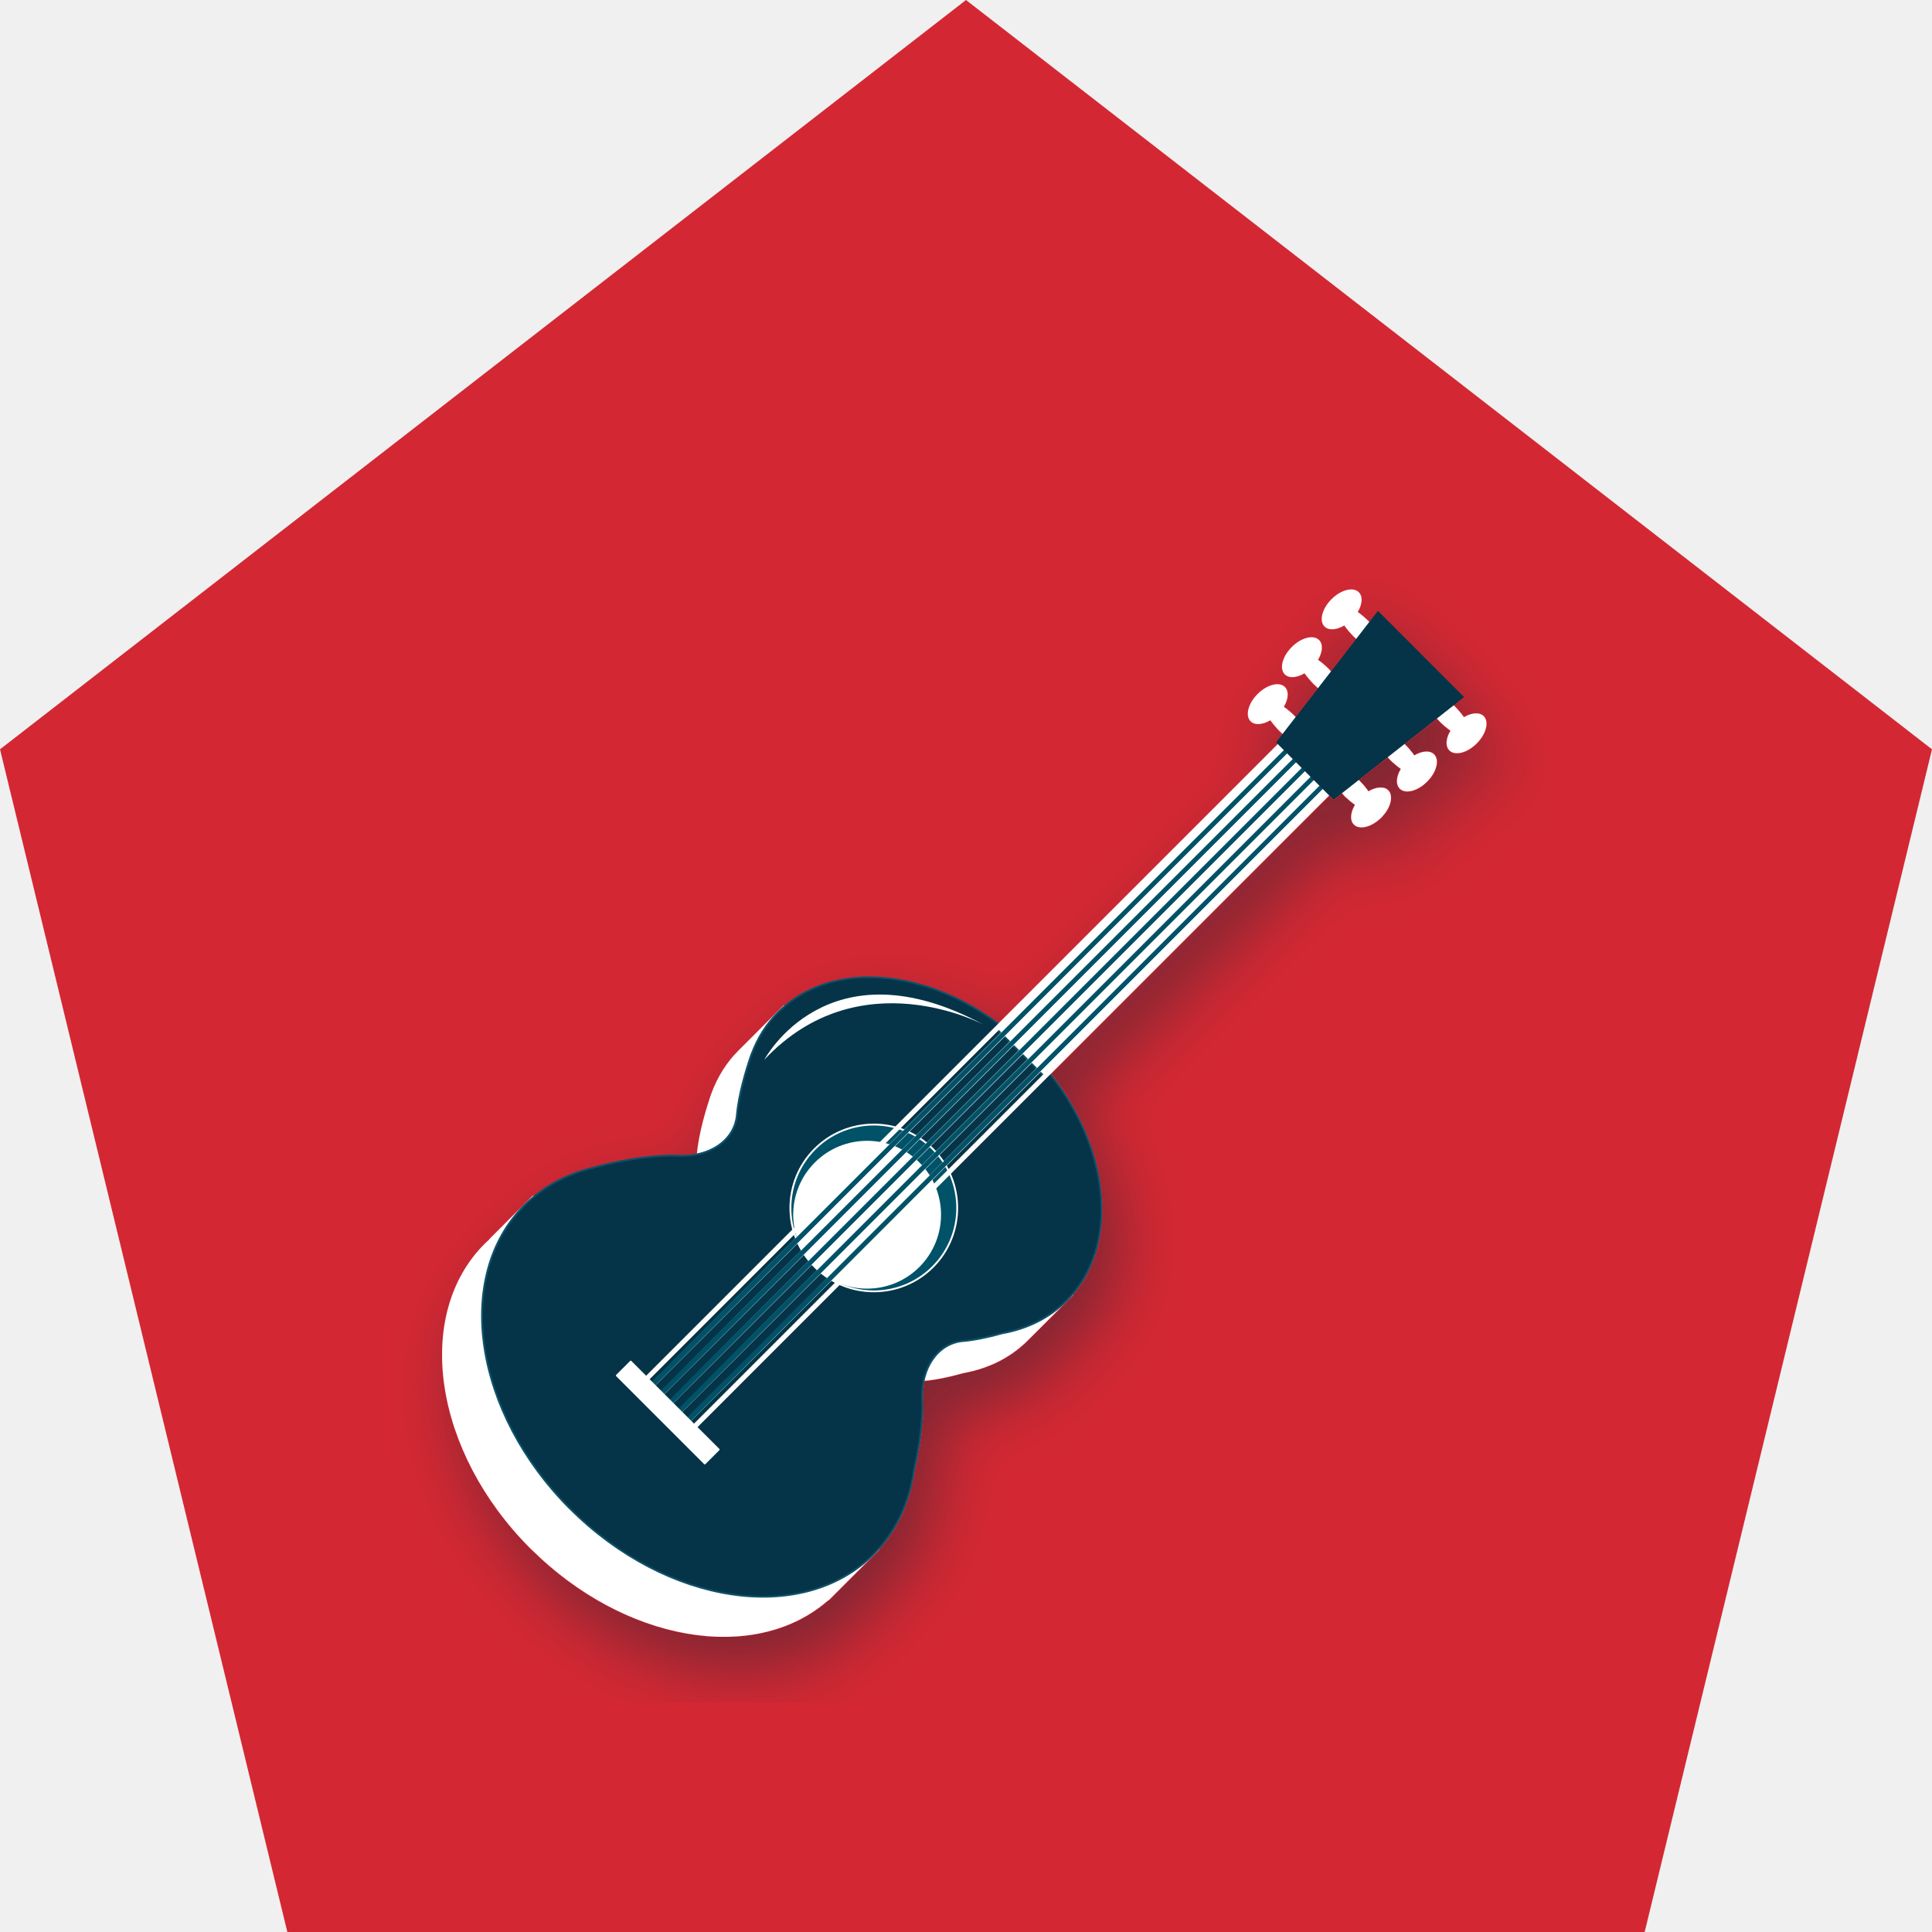
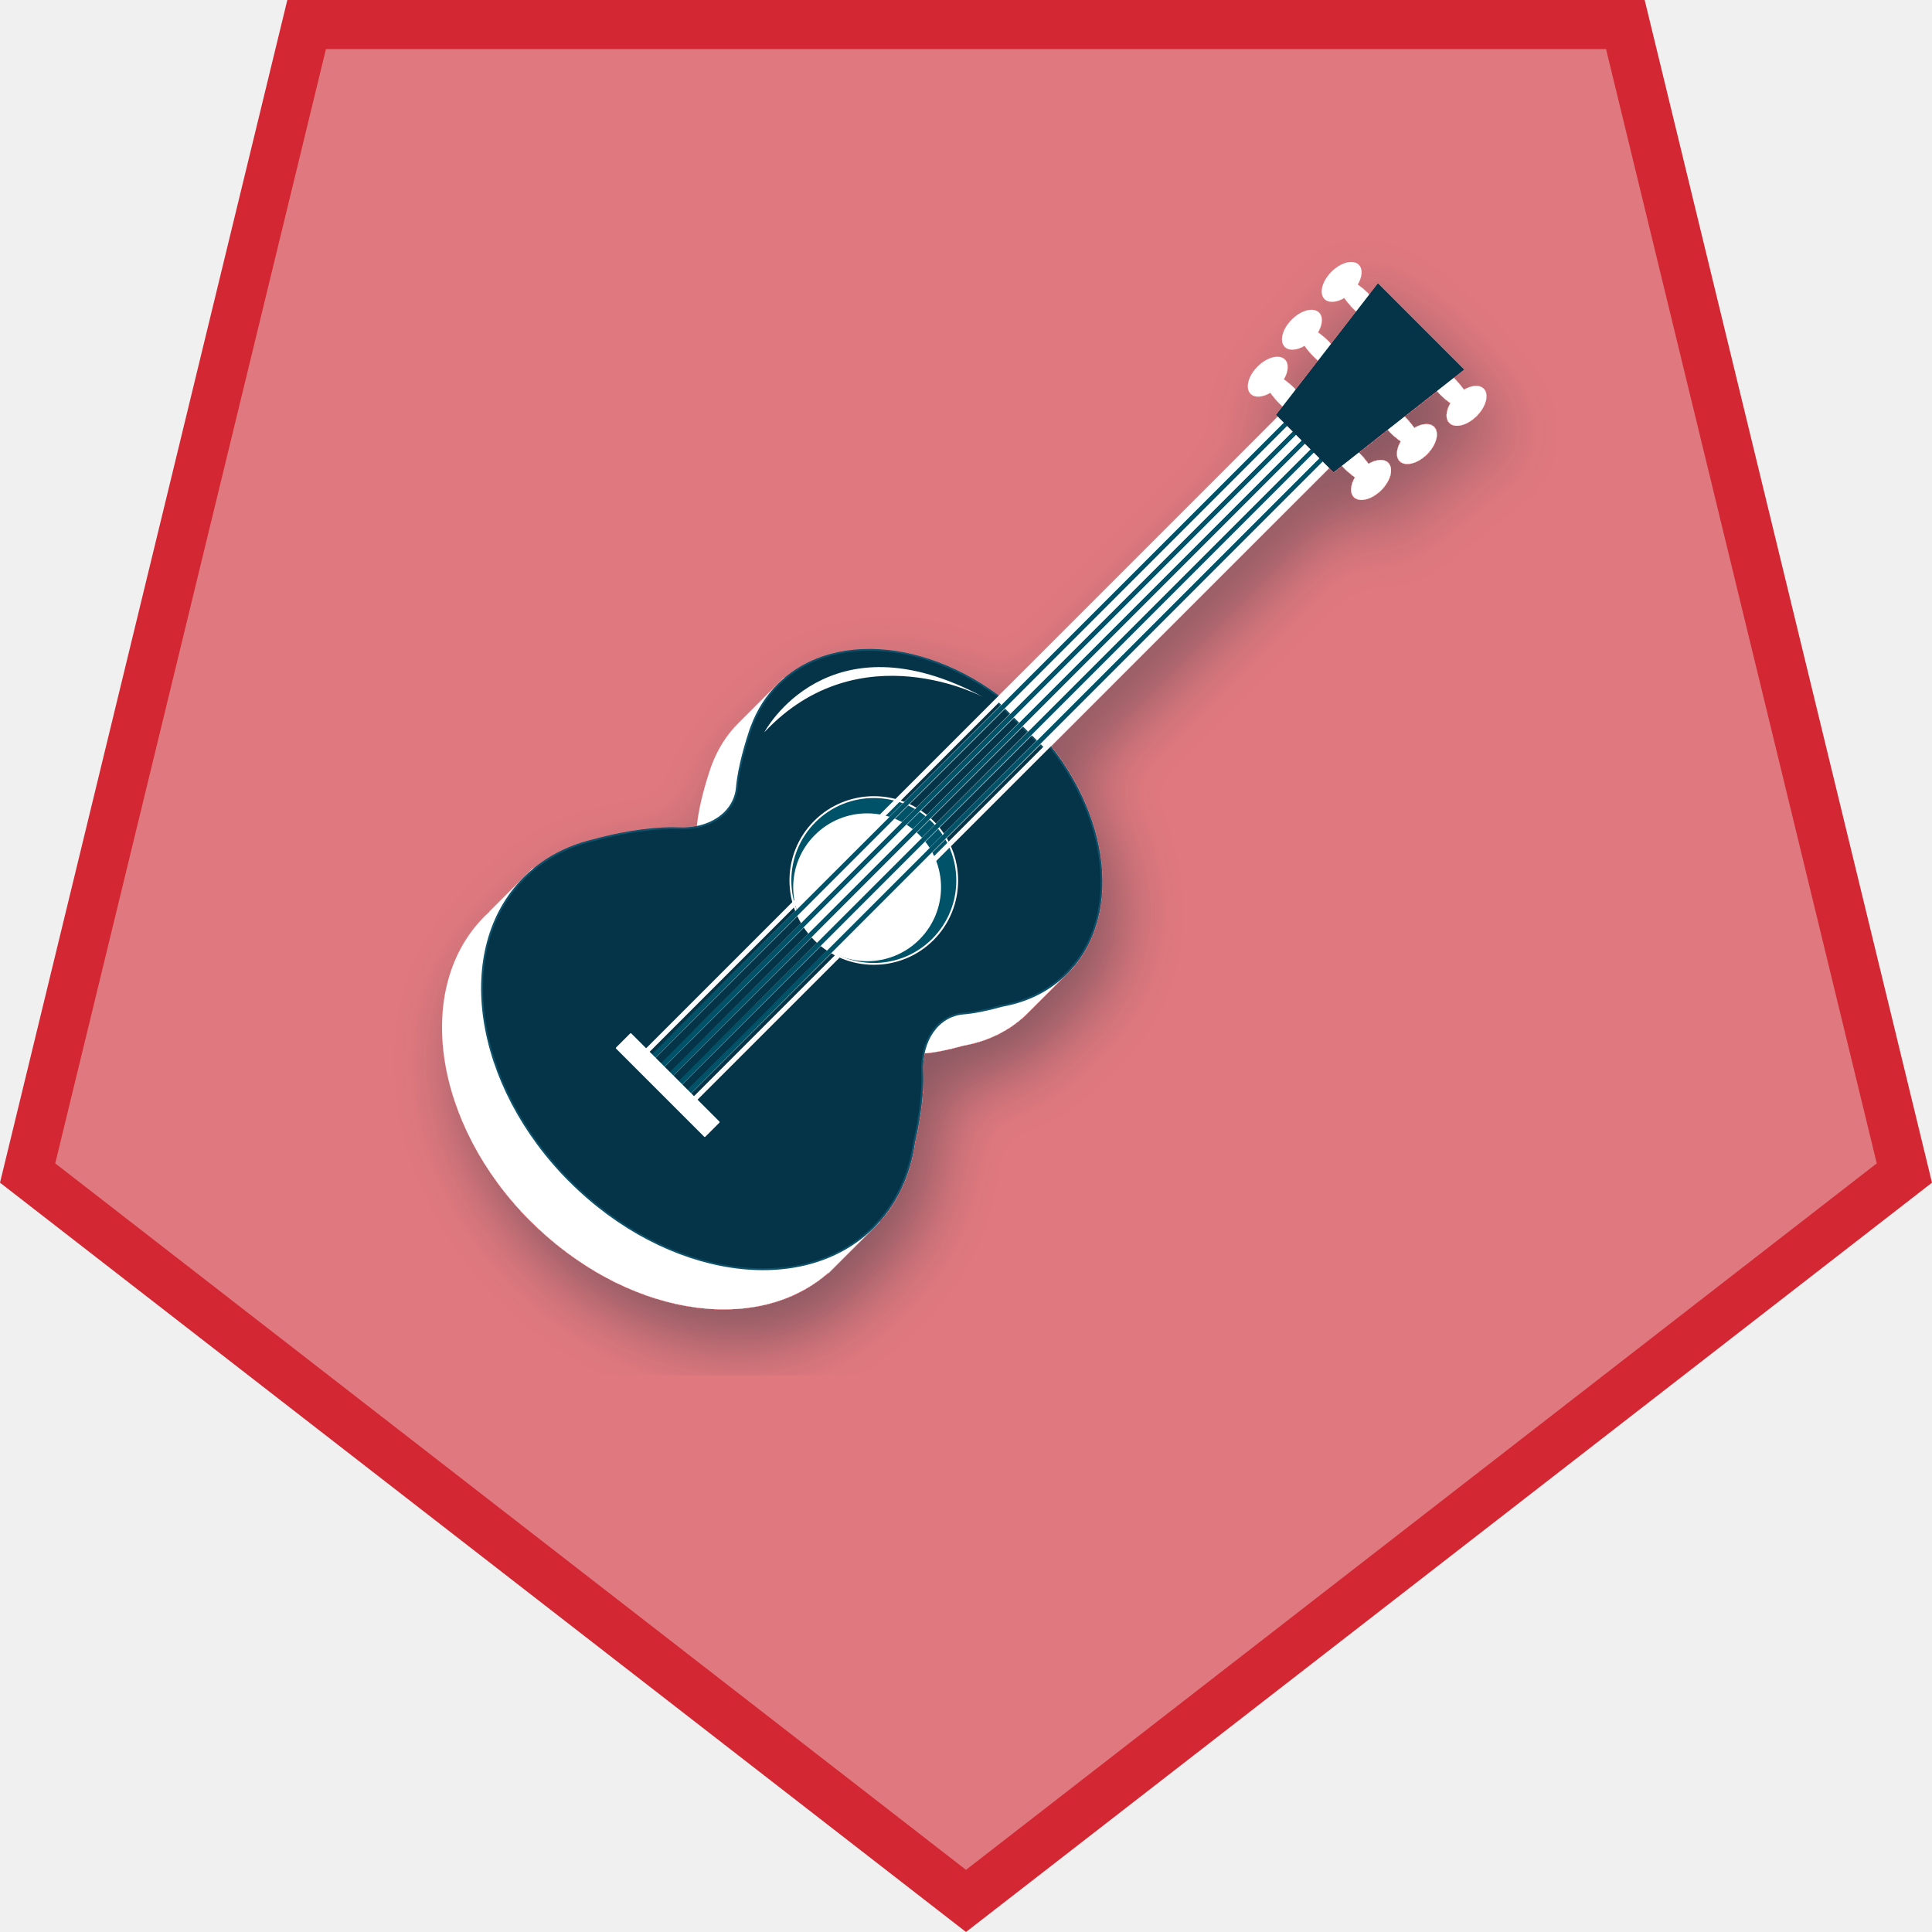
<svg xmlns="http://www.w3.org/2000/svg" width="236" height="236" viewBox="0 0 236 236" fill="none">
-   <path d="M200.902 236L236 91.531L118 5.15794e-06L-6.31493e-06 91.531L35.098 236L200.902 236Z" fill="white" fill-opacity="0.65" />
-   <path d="M200.902 236L236 91.531L118 5.15794e-06L-6.31493e-06 91.531L35.098 236L200.902 236Z" fill="#D32833" />
-   <g clip-path="url(#clip0_589_23903)">
-     <g clip-path="url(#clip1_589_23903)">
-       <g filter="url(#filter0_d_589_23903)">
-         <path d="M106.013 187.981C106.409 186.816 106.699 185.589 106.874 184.332C107.651 181.019 107.979 177.712 107.88 175.777C107.682 172.075 109.662 168.853 112.892 168.578C114.446 168.449 116.229 168.03 117.646 167.626C120.655 167.085 123.367 165.775 125.5 163.642L130.992 158.15L129.339 156.496C130.962 149.259 127.945 140.103 120.876 133.041C113.814 125.979 104.65 122.955 97.42 124.585L95.767 122.932L90.275 128.424C88.812 129.887 87.738 131.632 87.029 133.551C87.029 133.551 86.984 133.666 86.908 133.879C86.885 133.932 86.87 133.985 86.854 134.031C86.451 135.227 85.46 138.373 85.247 140.933C84.973 144.163 81.75 146.144 78.048 145.946C75.801 145.831 71.733 146.288 67.939 147.347C66.88 147.583 65.867 147.903 64.884 148.3C65.021 147.035 65.12 146.159 65.12 146.159L59.872 151.408L59.887 151.423C59.681 151.613 59.475 151.804 59.277 152.002C50.585 160.694 53.084 177.278 64.861 189.055C76.296 200.49 92.263 203.179 101.13 195.371L101.153 195.394L107.331 189.215L106.013 187.966V187.981Z" fill="white" />
-         <path d="M64.785 189.147C52.985 177.346 50.479 160.656 59.201 151.933C59.369 151.765 59.559 151.59 59.773 151.392C59.773 151.369 59.78 151.354 59.795 151.339L65.044 146.09C65.044 146.09 65.128 146.044 65.174 146.067C65.219 146.09 65.242 146.128 65.235 146.181L65.021 148.132C65.951 147.766 66.926 147.469 67.916 147.24C71.931 146.121 75.991 145.732 78.056 145.839C81.903 146.037 84.874 143.972 85.133 140.925C85.353 138.358 86.336 135.227 86.748 133.993L86.801 133.84C86.877 133.62 86.923 133.498 86.923 133.498C86.923 133.482 86.93 133.475 86.938 133.46C87.677 131.487 88.766 129.765 90.198 128.333L95.691 122.84C95.737 122.794 95.805 122.794 95.851 122.84L97.458 124.448C104.924 122.802 114.142 126.131 120.96 132.949C127.778 139.767 131.107 148.985 129.461 156.45L131.069 158.058C131.114 158.104 131.114 158.172 131.069 158.218L125.576 163.71C123.474 165.813 120.815 167.161 117.654 167.733C115.802 168.251 114.195 168.571 112.892 168.677C109.845 168.936 107.781 171.915 107.979 175.754C108.093 177.88 107.697 181.254 106.973 184.347C106.798 185.581 106.516 186.793 106.135 187.943L107.4 189.139C107.4 189.139 107.438 189.192 107.438 189.215C107.438 189.246 107.43 189.276 107.407 189.299L101.229 195.477C101.229 195.477 101.176 195.508 101.145 195.508C101.145 195.508 101.145 195.508 101.138 195.508C92.149 203.339 76.197 200.551 64.778 189.131L64.785 189.147Z" fill="white" />
-         <path d="M111.643 179.563C112.42 176.249 112.748 172.943 112.649 171C112.45 167.298 114.431 164.076 117.661 163.802C119.223 163.672 120.998 163.253 122.415 162.849C125.424 162.308 128.136 160.998 130.276 158.865C137.452 151.689 135.388 137.984 125.66 128.264C115.932 118.536 102.227 116.471 95.051 123.647C93.588 125.11 92.514 126.855 91.806 128.774C91.806 128.774 91.76 128.889 91.684 129.102C91.661 129.155 91.646 129.209 91.631 129.254C91.227 130.45 90.237 133.596 90.016 136.156C89.742 139.386 86.519 141.367 82.817 141.169C80.57 141.054 76.501 141.512 72.7 142.57C70.521 143.058 68.48 143.896 66.659 145.092C66.514 145.191 66.37 145.282 66.233 145.389C65.456 145.93 64.724 146.547 64.039 147.233C55.346 155.925 57.853 172.509 69.623 184.286C81.4 196.063 97.984 198.562 106.676 189.87C109.449 187.097 111.079 183.517 111.635 179.555L111.643 179.563Z" fill="#053448" />
+   <path d="M35.098 1.22625e-06L-6.31493e-06 144.469L118 236L236 144.469L200.902 9.08964e-06L35.098 1.22625e-06Z" fill="white" fill-opacity="0.2" />
+   <path d="M198.543 3L37.456 3L3.374 143.289L118 232.203L232.626 143.289L198.543 3Z" fill="#D32833" fill-opacity="0.6" stroke="#D32833" stroke-width="6" />
+   <g clip-path="url(#clip0_340_23542)">
+     <g clip-path="url(#clip1_340_23542)">
+       <g filter="url(#filter0_d_340_23542)">
+         <path d="M106.013 147.981C106.409 146.816 106.699 145.589 106.874 144.332C107.651 141.018 107.979 137.712 107.88 135.777C107.682 132.075 109.662 128.853 112.892 128.578C114.446 128.449 116.229 128.03 117.646 127.626C120.655 127.085 123.367 125.775 125.5 123.642L130.992 118.149L129.339 116.496C130.962 109.259 127.945 100.103 120.876 93.041C113.814 85.979 104.65 82.955 97.42 84.585L95.767 82.932L90.275 88.424C88.812 89.887 87.738 91.632 87.029 93.551C87.029 93.551 86.984 93.665 86.908 93.879C86.885 93.932 86.87 93.985 86.854 94.031C86.451 95.227 85.46 98.373 85.247 100.933C84.973 104.163 81.75 106.144 78.048 105.946C75.801 105.831 71.733 106.288 67.939 107.347C66.88 107.583 65.867 107.903 64.884 108.3C65.021 107.035 65.12 106.159 65.12 106.159L59.872 111.408L59.887 111.423C59.681 111.613 59.475 111.804 59.277 112.002C50.585 120.694 53.084 137.278 64.861 149.055C76.296 160.49 92.263 163.179 101.13 155.371L101.153 155.393L107.331 149.215L106.013 147.966V147.981Z" fill="white" />
+         <path d="M64.785 149.146C52.985 137.346 50.479 120.655 59.201 111.933C59.369 111.765 59.559 111.59 59.773 111.392C59.773 111.369 59.78 111.354 59.795 111.339L65.044 106.09C65.044 106.09 65.128 106.044 65.174 106.067C65.219 106.09 65.242 106.128 65.235 106.181L65.021 108.132C65.951 107.766 66.926 107.469 67.916 107.24C71.931 106.12 75.991 105.732 78.056 105.839C81.903 106.037 84.874 103.972 85.133 100.925C85.353 98.358 86.336 95.227 86.748 93.993L86.801 93.84C86.877 93.619 86.923 93.498 86.923 93.498C86.923 93.482 86.93 93.475 86.938 93.459C87.677 91.486 88.766 89.765 90.198 88.333L95.691 82.84C95.737 82.794 95.805 82.794 95.851 82.84L97.458 84.447C104.924 82.802 114.142 86.131 120.96 92.949C127.778 99.767 131.107 108.985 129.461 116.45L131.069 118.058C131.114 118.103 131.114 118.172 131.069 118.218L125.576 123.71C123.474 125.813 120.815 127.161 117.654 127.732C115.802 128.25 114.195 128.57 112.892 128.677C109.845 128.936 107.781 131.915 107.979 135.754C108.093 137.88 107.697 141.254 106.973 144.347C106.798 145.581 106.516 146.793 106.135 147.943L107.4 149.139C107.4 149.139 107.438 149.192 107.438 149.215C107.438 149.245 107.43 149.276 107.407 149.299L101.229 155.477C101.229 155.477 101.176 155.507 101.145 155.507C101.145 155.507 101.145 155.507 101.138 155.507C92.149 163.339 76.197 160.55 64.778 149.131L64.785 149.146Z" fill="white" />
+         <path d="M111.643 139.563C112.42 136.249 112.748 132.943 112.649 131.001C112.45 127.298 114.431 124.076 117.661 123.802C119.223 123.672 120.998 123.253 122.415 122.849C125.424 122.308 128.136 120.998 130.276 118.865C137.452 111.689 135.388 97.984 125.66 88.264C115.932 78.536 102.227 76.472 95.051 83.647C93.588 85.11 92.514 86.855 91.806 88.774C91.806 88.774 91.76 88.889 91.684 89.102C91.661 89.155 91.646 89.209 91.631 89.254C91.227 90.45 90.237 93.597 90.016 96.156C89.742 99.386 86.519 101.367 82.817 101.169C80.57 101.054 76.501 101.512 72.7 102.57C70.521 103.058 68.48 103.896 66.659 105.092C66.514 105.191 66.37 105.282 66.233 105.389C65.456 105.93 64.724 106.547 64.039 107.233C55.346 115.925 57.853 132.509 69.623 144.286C81.4 156.064 97.984 158.562 106.676 149.87C109.449 147.097 111.079 143.517 111.635 139.555L111.643 139.563Z" fill="#053448" />
        <g style="mix-blend-mode:multiply" opacity="0.29">
-           <path d="M108.725 187.402C108.512 187.699 108.299 187.996 108.085 188.293C108.306 188.004 108.52 187.707 108.725 187.402Z" fill="#F8B000" />
-           <path d="M108.718 187.402C108.497 187.714 108.291 188.019 108.139 188.324L108.032 188.24C108.276 187.996 108.497 187.707 108.725 187.395L108.718 187.402ZM108.718 187.402L108.085 188.301C108.032 188.301 108.733 187.41 108.718 187.402Z" fill="#4C0003" />
+           <path d="M108.725 147.402C108.512 147.699 108.299 147.996 108.085 148.293C108.306 148.004 108.52 147.707 108.725 147.402Z" fill="#F8B000" />
+           <path d="M108.718 147.402C108.497 147.715 108.291 148.019 108.139 148.324L108.032 148.24C108.276 147.996 108.497 147.707 108.725 147.395L108.718 147.402ZM108.718 147.402L108.085 148.301C108.032 148.301 108.733 147.41 108.718 147.402Z" fill="#4C0003" />
        </g>
-         <path d="M69.554 184.37C57.754 172.57 55.248 155.879 63.97 147.156C64.648 146.478 65.395 145.854 66.179 145.297C66.316 145.198 66.461 145.099 66.613 145C68.411 143.82 70.453 142.966 72.692 142.464C76.707 141.344 80.767 140.948 82.832 141.062C86.679 141.26 89.65 139.195 89.909 136.148C90.13 133.581 91.113 130.45 91.524 129.216L91.577 129.064C91.653 128.843 91.699 128.721 91.699 128.721C91.699 128.706 91.707 128.698 91.722 128.683C92.461 126.71 93.55 124.988 94.983 123.564C102.189 116.357 115.993 118.421 125.751 128.18C135.502 137.931 137.574 151.735 130.368 158.949C128.265 161.051 125.607 162.4 122.445 162.971C120.594 163.489 118.987 163.809 117.684 163.916C114.637 164.175 112.572 167.153 112.77 170.993C112.885 173.118 112.489 176.493 111.765 179.586C111.193 183.677 109.464 187.265 106.775 189.954C98.053 198.676 81.362 196.17 69.562 184.37H69.554ZM91.897 128.843C91.882 128.896 91.844 128.995 91.798 129.14L91.745 129.292C91.334 130.519 90.351 133.627 90.138 136.171C89.871 139.34 86.793 141.496 82.824 141.29C80.775 141.184 76.745 141.572 72.746 142.692C70.529 143.187 68.51 144.033 66.735 145.198C66.591 145.297 66.446 145.389 66.309 145.488C65.532 146.036 64.793 146.653 64.13 147.324C55.499 155.955 58.005 172.501 69.714 184.217C81.423 195.926 97.976 198.432 106.608 189.801C109.266 187.143 110.965 183.6 111.536 179.548C112.252 176.462 112.649 173.118 112.542 171.008C112.336 167.039 114.484 163.961 117.661 163.695C118.956 163.58 120.548 163.268 122.392 162.742C125.515 162.186 128.136 160.853 130.2 158.789C137.323 151.666 135.251 138.007 125.584 128.34C115.917 118.673 102.258 116.601 95.135 123.723C93.718 125.14 92.636 126.847 91.912 128.805C91.912 128.82 91.905 128.827 91.89 128.843H91.897Z" fill="#0E516A" />
-         <path d="M113.951 154.767C109.967 158.751 103.515 158.743 99.538 154.767C95.554 150.782 95.554 144.33 99.538 140.354C103.515 136.377 109.967 136.377 113.951 140.354C117.928 144.33 117.935 150.79 113.951 154.767Z" fill="#005268" />
-         <path d="M113.951 154.766C107.56 161.181 96.514 156.61 96.499 147.56C96.369 142.06 101.245 137.184 106.745 137.314C115.795 137.329 120.373 148.375 113.959 154.766H113.951ZM113.951 154.766C120.335 148.382 115.772 137.374 106.745 137.374C101.283 137.26 96.445 142.098 96.559 147.56C96.559 156.587 107.567 161.142 113.951 154.766Z" fill="#4C0003" />
-         <path d="M112.306 154.767C108.779 158.294 103.065 158.294 99.538 154.767C96.011 151.24 96.011 145.526 99.538 141.999C103.065 138.472 108.779 138.472 112.306 141.999C115.833 145.526 115.833 151.24 112.306 154.767Z" fill="white" />
-         <path d="M99.454 154.843C95.432 150.821 95.432 144.285 99.454 140.27C103.469 136.256 110.013 136.248 114.027 140.27C118.042 144.285 118.042 150.829 114.027 154.843C110.013 158.858 103.469 158.858 99.454 154.843ZM113.867 140.43C109.937 136.499 103.545 136.499 99.614 140.43C95.683 144.361 95.683 150.752 99.614 154.683C103.545 158.614 109.937 158.614 113.867 154.683C117.798 150.752 117.798 144.361 113.867 140.43Z" fill="white" />
-         <path d="M156.833 90.57L121.722 125.68L127.572 131.53L162.683 96.42L156.833 90.57Z" fill="white" />
-         <path d="M127.496 131.609L121.645 125.758C121.6 125.712 121.6 125.644 121.645 125.598L156.756 90.487C156.802 90.442 156.871 90.442 156.916 90.487L162.767 96.338C162.813 96.383 162.813 96.452 162.767 96.498L127.656 131.609C127.61 131.654 127.542 131.654 127.496 131.609ZM121.882 125.682L127.572 131.373L162.523 96.421L156.833 90.731L121.882 125.682Z" fill="#005268" />
-         <path d="M127.496 131.608C127.161 131.311 121.79 125.887 121.691 125.819C121.516 125.651 121.638 125.583 121.775 125.445L122.095 125.125C122.879 124.341 125.134 122.078 125.957 121.256C135.411 111.786 147.264 99.903 156.665 90.479C156.688 90.418 156.878 90.334 156.954 90.441C157.29 90.738 162.653 96.17 162.744 96.246C162.79 96.276 162.904 96.398 162.828 96.513C162.759 96.596 162.714 96.627 162.66 96.688L162.34 97.008C151.866 107.459 139.281 120.014 128.821 130.45L128.174 131.09L127.854 131.41L127.694 131.57C127.656 131.631 127.549 131.669 127.496 131.601V131.608ZM127.496 131.608C127.618 131.73 127.762 131.471 127.846 131.41C128.037 131.22 128.616 130.648 128.814 130.443C139.258 119.999 151.835 107.421 162.295 96.962L162.614 96.642C162.668 96.589 162.729 96.535 162.774 96.482C162.82 96.413 162.759 96.345 162.706 96.299L162.058 95.652L156.909 90.502C156.794 90.38 156.642 90.639 156.566 90.7C147.226 100.032 135.365 111.901 125.98 121.286C125.188 122.086 122.902 124.364 122.118 125.148L121.798 125.468C121.744 125.522 121.683 125.575 121.638 125.628C121.592 125.697 121.653 125.765 121.706 125.819C121.737 125.902 127.229 131.304 127.503 131.616L127.496 131.608Z" fill="#4C0003" />
-         <path d="M121.889 125.681L127.587 131.364C127.511 131.387 162.493 96.375 162.477 96.375V96.474L156.794 90.776C157.183 90.616 121.79 125.712 121.889 125.681ZM121.881 125.681C121.881 125.681 156.832 90.708 156.84 90.731C156.84 90.738 162.554 96.421 162.531 96.436C162.531 96.436 127.58 131.395 127.572 131.38L121.881 125.681Z" fill="#4C0003" />
-         <path d="M82.367 173.019C82.253 172.905 82.253 172.714 82.367 172.593L160.771 94.189C160.893 94.067 161.076 94.075 161.198 94.189C161.319 94.303 161.319 94.494 161.198 94.615L82.794 173.019C82.68 173.133 82.489 173.141 82.367 173.019Z" fill="#005268" />
-         <path d="M82.36 173.019C82.101 172.722 82.459 172.501 82.642 172.303C82.984 171.96 84.127 170.817 84.493 170.452C108.108 146.813 134.969 119.915 158.585 96.276L159.819 95.042L160.436 94.425L160.756 94.113C160.893 93.998 161.121 94.014 161.243 94.143C161.533 94.486 161.182 94.714 160.961 94.951C160.619 95.293 159.476 96.436 159.11 96.802C135.472 120.417 108.573 147.278 84.934 170.894L83.7 172.128L83.083 172.745L82.771 173.05C82.657 173.149 82.474 173.133 82.367 173.027L82.36 173.019ZM82.36 173.019C82.649 173.27 82.87 172.912 83.061 172.737C83.403 172.394 84.546 171.252 84.912 170.886C108.535 147.255 135.411 120.379 159.042 96.748L160.276 95.514L160.893 94.897L161.198 94.585C161.289 94.471 161.281 94.296 161.175 94.196C160.885 93.945 160.672 94.303 160.474 94.478C160.131 94.821 158.988 95.964 158.623 96.329C134.992 119.953 108.116 146.829 84.485 170.459L83.251 171.694L82.634 172.311L82.329 172.623C82.238 172.737 82.245 172.912 82.352 173.019H82.36Z" fill="white" />
-         <path d="M83.457 174.109C83.342 173.994 83.335 173.796 83.457 173.682L161.86 95.278C161.982 95.156 162.173 95.164 162.287 95.278C162.401 95.392 162.401 95.583 162.287 95.705L83.883 174.109C83.769 174.223 83.579 174.23 83.457 174.109Z" fill="#005268" />
-         <path d="M83.449 174.109C83.19 173.812 83.548 173.591 83.731 173.393C84.074 173.05 85.216 171.907 85.582 171.542C109.198 147.903 136.058 121.004 159.674 97.366L160.908 96.132L161.525 95.515L161.837 95.203C161.975 95.088 162.203 95.103 162.325 95.233C162.614 95.576 162.264 95.804 162.043 96.04C161.7 96.383 160.558 97.526 160.192 97.892C136.554 121.507 109.655 148.368 86.016 171.984L84.782 173.218L84.165 173.835L83.853 174.139C83.739 174.238 83.556 174.223 83.449 174.117V174.109ZM83.449 174.109C83.731 174.36 83.967 173.995 84.15 173.819C84.493 173.477 85.635 172.334 86.001 171.968C109.624 148.337 136.5 121.461 160.131 97.831L161.365 96.597L161.982 95.98L162.287 95.667C162.378 95.553 162.371 95.378 162.264 95.279C161.975 95.027 161.761 95.385 161.563 95.561C161.22 95.903 160.078 97.046 159.712 97.412C136.081 121.035 109.205 147.911 85.574 171.542L84.34 172.776L83.723 173.393L83.419 173.705C83.327 173.819 83.342 173.995 83.441 174.101L83.449 174.109Z" fill="white" />
-         <path d="M81.278 171.93C81.164 171.816 81.164 171.625 81.278 171.503L159.682 93.1C159.804 92.978 159.994 92.986 160.108 93.1C160.223 93.214 160.23 93.412 160.108 93.526L81.705 171.93C81.59 172.044 81.392 172.044 81.278 171.93Z" fill="#005268" />
-         <path d="M81.278 171.938C81.026 171.64 81.377 171.419 81.56 171.221C81.903 170.879 83.045 169.736 83.411 169.37C107.026 145.732 133.887 118.833 157.503 95.195L158.737 93.96L159.354 93.343L159.674 93.031C159.819 92.917 160.04 92.932 160.161 93.062C160.451 93.404 160.101 93.633 159.88 93.869C159.537 94.212 158.394 95.355 158.028 95.72C134.39 119.336 107.491 146.197 83.853 169.812L82.619 171.046L82.002 171.663L81.689 171.968C81.575 172.059 81.392 172.052 81.285 171.945L81.278 171.938ZM81.278 171.938C81.567 172.189 81.788 171.831 81.979 171.656C82.322 171.313 83.464 170.17 83.83 169.804C107.453 146.174 134.337 119.298 157.96 95.667L159.194 94.433L159.811 93.816L160.116 93.503C160.207 93.389 160.192 93.214 160.093 93.115C159.803 92.864 159.59 93.222 159.392 93.397C159.049 93.74 157.907 94.882 157.541 95.248C133.91 118.871 107.034 145.755 83.403 169.378L82.169 170.612L81.552 171.229L81.247 171.541C81.156 171.656 81.164 171.831 81.27 171.938H81.278Z" fill="white" />
-         <path d="M80.189 170.848C80.074 170.734 80.074 170.544 80.189 170.422L158.592 92.01C158.714 91.889 158.897 91.896 159.019 92.01C159.141 92.125 159.141 92.315 159.019 92.437L80.615 170.841C80.501 170.955 80.31 170.963 80.189 170.841V170.848Z" fill="#005268" />
-         <path d="M80.189 170.848C79.93 170.551 80.288 170.33 80.47 170.132C80.813 169.789 81.956 168.647 82.322 168.281C105.937 144.643 132.798 117.744 156.413 94.105L157.648 92.871L158.265 92.254L158.585 91.942C158.722 91.828 158.95 91.843 159.072 91.972C159.362 92.315 159.011 92.543 158.79 92.78C158.447 93.123 157.305 94.265 156.939 94.631C133.301 118.246 106.402 145.107 82.763 168.723L81.529 169.957L80.912 170.574L80.6 170.879C80.486 170.978 80.303 170.962 80.196 170.856L80.189 170.848ZM80.189 170.848C80.478 171.1 80.699 170.742 80.889 170.566C81.232 170.223 82.375 169.081 82.741 168.715C106.364 145.084 133.24 118.208 156.871 94.578L158.105 93.343L158.722 92.726L159.026 92.414C159.118 92.3 159.11 92.125 159.004 92.025C158.714 91.774 158.501 92.132 158.303 92.307C157.96 92.65 156.817 93.793 156.452 94.159C132.821 117.782 105.945 144.658 82.314 168.289L81.08 169.523L80.463 170.14L80.158 170.452C80.067 170.566 80.074 170.742 80.181 170.848H80.189Z" fill="white" />
-         <path d="M79.099 169.759C78.985 169.644 78.985 169.454 79.099 169.332L157.51 90.928C157.632 90.806 157.815 90.814 157.937 90.928C158.059 91.043 158.059 91.233 157.937 91.355L79.533 169.759C79.419 169.873 79.229 169.873 79.107 169.759H79.099Z" fill="#005268" />
-         <path d="M79.099 169.759C78.84 169.462 79.198 169.241 79.381 169.043C79.724 168.7 80.867 167.557 81.232 167.192C104.848 143.553 131.709 116.654 155.324 93.016L156.558 91.782L157.175 91.165L157.495 90.852C157.632 90.738 157.861 90.753 157.983 90.883C158.272 91.226 157.922 91.454 157.701 91.69C157.358 92.033 156.215 93.176 155.85 93.541C132.211 117.157 105.312 144.018 81.674 167.633L80.44 168.868L79.823 169.485L79.511 169.789C79.396 169.888 79.213 169.873 79.107 169.766L79.099 169.759ZM79.099 169.759C79.389 170.01 79.61 169.652 79.8 169.477C80.143 169.134 81.285 167.991 81.651 167.626C105.274 143.995 132.15 117.119 155.781 93.488L157.015 92.254L157.632 91.637L157.937 91.325C158.028 91.21 158.021 91.035 157.914 90.936C157.625 90.685 157.411 91.043 157.213 91.218C156.871 91.561 155.728 92.704 155.362 93.069C131.731 116.692 104.855 143.568 81.225 167.199L79.99 168.433L79.373 169.05L79.069 169.363C78.977 169.477 78.985 169.652 79.092 169.759H79.099Z" fill="white" />
-         <path d="M77.046 166.315L75.344 168.017L86.09 178.764L87.792 177.061L77.046 166.315Z" fill="#005268" />
-         <path d="M86.085 178.771C86.017 178.694 75.314 168.083 75.26 168.022L75.306 167.976L77.005 166.27C77.058 166.224 77.035 166.201 77.104 166.27C77.111 166.277 87.807 177.057 87.814 177.064C87.814 177.072 86.1 178.763 86.093 178.771H86.085ZM86.085 178.763C86.085 178.763 87.792 177.041 87.784 177.064L77.035 166.323C77.081 166.292 75.321 168.06 75.344 168.014L86.085 178.755V178.763Z" fill="#4C0003" />
-         <path d="M86.009 178.847L75.267 168.106C75.222 168.06 75.222 167.991 75.267 167.946L76.966 166.247C77.012 166.201 77.081 166.201 77.126 166.247L87.868 176.988C87.913 177.034 87.913 177.102 87.868 177.148L86.169 178.847C86.123 178.893 86.054 178.893 86.009 178.847Z" fill="white" />
-         <path d="M84.066 175.038L78.216 169.187C78.101 169.073 78.101 168.882 78.216 168.761L156.619 90.357C156.733 90.243 156.924 90.243 157.046 90.357L162.896 96.207C163.018 96.329 163.011 96.512 162.896 96.634L84.493 175.038C84.378 175.152 84.188 175.16 84.066 175.038ZM78.855 168.974L84.279 174.398L162.256 96.421L156.832 90.997L78.855 168.974Z" fill="white" />
-         <path d="M158.181 87.485C157.731 87.036 157.267 86.647 156.825 86.335C157.381 85.398 157.472 84.431 156.954 83.92C156.269 83.235 154.776 83.615 153.618 84.773C152.46 85.931 152.079 87.424 152.765 88.11C153.275 88.621 154.242 88.537 155.179 87.981C155.492 88.422 155.873 88.879 156.33 89.337C157.869 90.875 159.529 91.706 160.04 91.195C160.55 90.685 159.712 89.032 158.173 87.493L158.181 87.485Z" fill="white" />
-         <path d="M162.356 81.749C161.906 81.3 161.441 80.911 161 80.599C161.556 79.662 161.647 78.694 161.129 78.184C160.443 77.498 158.95 77.879 157.792 79.037C156.634 80.195 156.254 81.688 156.939 82.374C157.45 82.884 158.417 82.8 159.354 82.244C159.666 82.686 160.047 83.143 160.504 83.6C162.043 85.139 163.704 85.969 164.214 85.459C164.725 84.949 163.887 83.296 162.348 81.757L162.356 81.749Z" fill="white" />
-         <path d="M164.161 97.16C164.61 97.609 165.075 97.998 165.517 98.31C164.961 99.247 164.869 100.215 165.387 100.725C166.073 101.411 167.566 101.03 168.724 99.872C169.882 98.714 170.263 97.221 169.577 96.535C169.067 96.025 168.099 96.109 167.162 96.665C166.85 96.223 166.469 95.766 166.012 95.309C164.473 93.77 162.813 92.94 162.302 93.45C161.792 93.96 162.63 95.614 164.169 97.152L164.161 97.16Z" fill="white" />
-         <path d="M175.824 88.102C176.273 88.552 176.738 88.94 177.18 89.253C176.624 90.19 176.532 91.157 177.05 91.668C177.736 92.353 179.229 91.972 180.387 90.814C181.545 89.656 181.926 88.163 181.24 87.478C180.73 86.967 179.762 87.051 178.825 87.607C178.513 87.165 178.132 86.708 177.675 86.251C176.136 84.712 174.476 83.882 173.965 84.392C173.455 84.903 174.293 86.556 175.832 88.095L175.824 88.102Z" fill="white" />
-         <path d="M169.76 92.772C170.21 93.221 170.674 93.61 171.116 93.922C170.56 94.859 170.469 95.827 170.987 96.337C171.672 97.023 173.165 96.642 174.323 95.484C175.481 94.326 175.862 92.833 175.176 92.147C174.666 91.637 173.699 91.721 172.762 92.277C172.449 91.835 172.068 91.378 171.611 90.921C170.072 89.382 168.412 88.552 167.901 89.062C167.391 89.572 168.229 91.225 169.768 92.764L169.76 92.772Z" fill="white" />
-         <path d="M163.582 74.123C163.178 74.527 163.826 76.05 165.441 77.673C167.063 79.296 168.579 79.943 168.991 79.532C169.402 79.121 168.747 77.605 167.124 75.99C165.509 74.374 163.986 73.719 163.582 74.131V74.123Z" fill="#005268" />
-         <path d="M163.59 74.131C162.798 75.571 167.505 80.203 168.945 79.486C169.669 78.062 165.037 73.346 163.59 74.131ZM163.59 74.131C165.022 73.308 169.837 78.108 169.006 79.547C167.566 80.378 162.767 75.571 163.59 74.131Z" fill="#4C0003" />
-         <path d="M167.208 75.906C166.759 75.457 166.294 75.068 165.852 74.756C166.408 73.819 166.5 72.851 165.982 72.341C165.296 71.655 163.803 72.036 162.645 73.194C161.487 74.352 161.106 75.845 161.792 76.531C162.302 77.041 163.27 76.957 164.207 76.401C164.519 76.843 164.9 77.3 165.357 77.757C166.896 79.296 168.556 80.126 169.067 79.616C169.577 79.106 168.739 77.453 167.2 75.914L167.208 75.906Z" fill="white" />
-         <path d="M168.32 74.611L155.873 90.677L162.896 97.701L178.856 85.147L168.32 74.611Z" fill="#053448" />
-         <path d="M93.368 129.445C93.368 129.445 101.077 114.841 120.213 125.202C120.213 125.202 105.046 117.005 93.368 129.445Z" fill="white" />
+         <path d="M69.554 144.37C57.754 132.57 55.248 115.879 63.97 107.156C64.648 106.478 65.395 105.854 66.179 105.297C66.316 105.198 66.461 105.099 66.613 105C68.411 103.82 70.453 102.966 72.692 102.464C76.707 101.344 80.767 100.948 82.832 101.062C86.679 101.26 89.65 99.195 89.909 96.148C90.13 93.581 91.113 90.45 91.524 89.216L91.577 89.064C91.653 88.843 91.699 88.721 91.699 88.721C91.699 88.706 91.707 88.698 91.722 88.683C92.461 86.71 93.55 84.988 94.983 83.564C102.189 76.357 115.993 78.421 125.751 88.18C135.502 97.931 137.574 111.735 130.368 118.949C128.265 121.051 125.607 122.4 122.445 122.971C120.594 123.489 118.987 123.809 117.684 123.916C114.637 124.175 112.572 127.153 112.77 130.993C112.885 133.118 112.489 136.493 111.765 139.586C111.193 143.677 109.464 147.265 106.775 149.954C98.053 158.676 81.362 156.17 69.562 144.37H69.554ZM91.897 88.843C91.882 88.896 91.844 88.995 91.798 89.14L91.745 89.292C91.334 90.519 90.351 93.627 90.138 96.171C89.871 99.34 86.793 101.496 82.824 101.29C80.775 101.184 76.745 101.572 72.746 102.692C70.529 103.187 68.51 104.033 66.735 105.198C66.591 105.297 66.446 105.389 66.309 105.488C65.532 106.036 64.793 106.653 64.13 107.324C55.499 115.955 58.005 132.501 69.714 144.217C81.423 155.926 97.976 158.432 106.608 149.801C109.266 147.143 110.965 143.6 111.536 139.548C112.252 136.462 112.649 133.118 112.542 131.008C112.336 127.039 114.484 123.961 117.661 123.695C118.956 123.58 120.548 123.268 122.392 122.742C125.515 122.186 128.136 120.853 130.2 118.789C137.323 111.666 135.251 98.007 125.584 88.34C115.917 78.673 102.258 76.601 95.135 83.724C93.718 85.14 92.636 86.847 91.912 88.805C91.912 88.82 91.905 88.828 91.89 88.843H91.897Z" fill="#0E516A" />
+         <path d="M113.951 114.767C109.967 118.751 103.515 118.743 99.538 114.767C95.554 110.783 95.554 104.33 99.538 100.354C103.515 96.377 109.967 96.377 113.951 100.354C117.928 104.33 117.935 110.79 113.951 114.767Z" fill="#005268" />
+         <path d="M113.951 114.766C107.56 121.181 96.514 116.61 96.499 107.56C96.369 102.06 101.245 97.184 106.745 97.314C115.795 97.329 120.373 108.375 113.959 114.766H113.951ZM113.951 114.766C120.335 108.382 115.772 97.375 106.745 97.375C101.283 97.26 96.445 102.098 96.559 107.56C96.559 116.587 107.567 121.142 113.951 114.766Z" fill="#4C0003" />
+         <path d="M112.306 114.767C108.779 118.294 103.065 118.294 99.538 114.767C96.011 111.24 96.011 105.526 99.538 101.999C103.065 98.472 108.779 98.472 112.306 101.999C115.833 105.526 115.833 111.24 112.306 114.767Z" fill="white" />
+         <path d="M99.454 114.843C95.432 110.821 95.432 104.285 99.454 100.27C103.469 96.256 110.013 96.248 114.027 100.27C118.042 104.285 118.042 110.829 114.027 114.843C110.013 118.858 103.469 118.858 99.454 114.843ZM113.867 100.43C109.937 96.499 103.545 96.499 99.614 100.43C95.683 104.361 95.683 110.753 99.614 114.683C103.545 118.614 109.937 118.614 113.867 114.683C117.798 110.753 117.798 104.361 113.867 100.43Z" fill="white" />
+         <path d="M156.833 50.57L121.722 85.68L127.572 91.53L162.683 56.42L156.833 50.57Z" fill="white" />
+         <path d="M127.496 91.609L121.645 85.758C121.6 85.712 121.6 85.644 121.645 85.598L156.756 50.487C156.802 50.441 156.871 50.441 156.916 50.487L162.767 56.337C162.813 56.383 162.813 56.452 162.767 56.498L127.656 91.609C127.61 91.654 127.542 91.654 127.496 91.609ZM121.882 85.682L127.572 91.372L162.523 56.421L156.833 50.731L121.882 85.682Z" fill="#005268" />
+         <path d="M127.496 91.608C127.161 91.311 121.79 85.887 121.691 85.819C121.516 85.651 121.638 85.582 121.775 85.445L122.095 85.125C122.879 84.341 125.134 82.078 125.957 81.255C135.411 71.786 147.264 59.902 156.665 50.479C156.688 50.418 156.878 50.334 156.954 50.441C157.29 50.738 162.653 56.17 162.744 56.246C162.79 56.276 162.904 56.398 162.828 56.513C162.759 56.596 162.714 56.627 162.66 56.688L162.34 57.008C151.866 67.459 139.281 80.014 128.821 90.45L128.174 91.09L127.854 91.41L127.694 91.57C127.656 91.631 127.549 91.669 127.496 91.601V91.608ZM127.496 91.608C127.618 91.73 127.762 91.471 127.846 91.41C128.037 91.22 128.616 90.648 128.814 90.443C139.258 79.999 151.835 67.421 162.295 56.962L162.614 56.642C162.668 56.589 162.729 56.535 162.774 56.482C162.82 56.413 162.759 56.345 162.706 56.299L162.058 55.652L156.909 50.502C156.794 50.38 156.642 50.639 156.566 50.7C147.226 60.032 135.365 71.901 125.98 81.286C125.188 82.086 122.902 84.364 122.118 85.148L121.798 85.468C121.744 85.522 121.683 85.575 121.638 85.628C121.592 85.697 121.653 85.765 121.706 85.819C121.737 85.902 127.229 91.303 127.503 91.616L127.496 91.608Z" fill="#4C0003" />
+         <path d="M121.889 85.681L127.587 91.364C127.511 91.387 162.493 56.375 162.477 56.375V56.474L156.794 50.776C157.183 50.616 121.79 85.712 121.889 85.681ZM121.881 85.681C121.881 85.681 156.832 50.707 156.84 50.73C156.84 50.738 162.554 56.421 162.531 56.436C162.531 56.436 127.58 91.395 127.572 91.379L121.881 85.681Z" fill="#4C0003" />
+         <path d="M82.367 133.019C82.253 132.905 82.253 132.715 82.367 132.593L160.771 54.189C160.893 54.067 161.076 54.075 161.198 54.189C161.319 54.303 161.319 54.494 161.198 54.616L82.794 133.019C82.68 133.134 82.489 133.141 82.367 133.019Z" fill="#005268" />
+         <path d="M82.36 133.019C82.101 132.722 82.459 132.501 82.642 132.303C82.984 131.96 84.127 130.818 84.493 130.452C108.108 106.813 134.969 79.915 158.585 56.276L159.819 55.042L160.436 54.425L160.756 54.113C160.893 53.998 161.121 54.014 161.243 54.143C161.533 54.486 161.182 54.715 160.961 54.951C160.619 55.294 159.476 56.436 159.11 56.802C135.472 80.417 108.573 107.278 84.934 130.894L83.7 132.128L83.083 132.745L82.771 133.05C82.657 133.149 82.474 133.133 82.367 133.027L82.36 133.019ZM82.36 133.019C82.649 133.271 82.87 132.912 83.061 132.737C83.403 132.394 84.546 131.252 84.912 130.886C108.535 107.255 135.411 80.379 159.042 56.748L160.276 55.514L160.893 54.897L161.198 54.585C161.289 54.471 161.281 54.295 161.175 54.197C160.885 53.945 160.672 54.303 160.474 54.478C160.131 54.821 158.988 55.964 158.623 56.33C134.992 79.953 108.116 106.829 84.485 130.459L83.251 131.694L82.634 132.311L82.329 132.623C82.238 132.737 82.245 132.912 82.352 133.019H82.36Z" fill="white" />
+         <path d="M83.457 134.109C83.342 133.994 83.335 133.796 83.457 133.682L161.86 55.278C161.982 55.157 162.173 55.164 162.287 55.278C162.401 55.393 162.401 55.583 162.287 55.705L83.883 134.109C83.769 134.223 83.579 134.231 83.457 134.109Z" fill="#005268" />
+         <path d="M83.449 134.109C83.19 133.812 83.548 133.591 83.731 133.393C84.074 133.05 85.216 131.907 85.582 131.542C109.198 107.903 136.058 81.004 159.674 57.366L160.908 56.132L161.525 55.515L161.837 55.203C161.975 55.088 162.203 55.103 162.325 55.233C162.614 55.576 162.264 55.804 162.043 56.041C161.7 56.383 160.558 57.526 160.192 57.892C136.554 81.507 109.655 108.368 86.016 131.984L84.782 133.218L84.165 133.835L83.853 134.139C83.739 134.238 83.556 134.223 83.449 134.117V134.109ZM83.449 134.109C83.731 134.36 83.967 133.995 84.15 133.819C84.493 133.477 85.635 132.334 86.001 131.968C109.624 108.338 136.5 81.462 160.131 57.831L161.365 56.597L161.982 55.98L162.287 55.667C162.378 55.553 162.371 55.378 162.264 55.279C161.975 55.027 161.761 55.385 161.563 55.561C161.22 55.903 160.078 57.046 159.712 57.412C136.081 81.035 109.205 107.911 85.574 131.542L84.34 132.776L83.723 133.393L83.419 133.705C83.327 133.819 83.342 133.995 83.441 134.101L83.449 134.109Z" fill="white" />
+         <path d="M81.278 131.93C81.164 131.816 81.164 131.626 81.278 131.504L159.682 53.1C159.804 52.978 159.994 52.986 160.108 53.1C160.223 53.214 160.23 53.412 160.108 53.527L81.705 131.93C81.59 132.045 81.392 132.045 81.278 131.93Z" fill="#005268" />
+         <path d="M81.278 131.938C81.026 131.641 81.377 131.42 81.56 131.222C81.903 130.879 83.045 129.736 83.411 129.37C107.026 105.732 133.887 78.833 157.503 55.195L158.737 53.961L159.354 53.344L159.674 53.031C159.819 52.917 160.04 52.932 160.161 53.062C160.451 53.404 160.101 53.633 159.88 53.869C159.537 54.212 158.394 55.355 158.028 55.72C134.39 79.336 107.491 106.197 83.853 129.812L82.619 131.046L82.002 131.663L81.689 131.968C81.575 132.06 81.392 132.052 81.285 131.945L81.278 131.938ZM81.278 131.938C81.567 132.189 81.788 131.831 81.979 131.656C82.322 131.313 83.464 130.17 83.83 129.805C107.453 106.174 134.337 79.298 157.96 55.667L159.194 54.433L159.811 53.816L160.116 53.504C160.207 53.389 160.192 53.214 160.093 53.115C159.803 52.864 159.59 53.222 159.392 53.397C159.049 53.74 157.907 54.882 157.541 55.248C133.91 78.871 107.034 105.755 83.403 129.378L82.169 130.612L81.552 131.229L81.247 131.542C81.156 131.656 81.164 131.831 81.27 131.938H81.278Z" fill="white" />
+         <path d="M80.189 130.848C80.074 130.734 80.074 130.544 80.189 130.422L158.592 52.011C158.714 51.889 158.897 51.896 159.019 52.011C159.141 52.125 159.141 52.315 159.019 52.437L80.615 130.841C80.501 130.955 80.31 130.963 80.189 130.841V130.848Z" fill="#005268" />
+         <path d="M80.189 130.848C79.93 130.551 80.288 130.33 80.47 130.132C80.813 129.789 81.956 128.647 82.322 128.281C105.937 104.643 132.798 77.744 156.413 54.105L157.648 52.871L158.265 52.254L158.585 51.942C158.722 51.828 158.95 51.843 159.072 51.972C159.362 52.315 159.011 52.544 158.79 52.78C158.447 53.123 157.305 54.265 156.939 54.631C133.301 78.247 106.402 105.107 82.763 128.723L81.529 129.957L80.912 130.574L80.6 130.879C80.486 130.978 80.303 130.963 80.196 130.856L80.189 130.848ZM80.189 130.848C80.478 131.1 80.699 130.742 80.889 130.566C81.232 130.224 82.375 129.081 82.741 128.715C106.364 105.085 133.24 78.209 156.871 54.578L158.105 53.344L158.722 52.727L159.026 52.414C159.118 52.3 159.11 52.125 159.004 52.026C158.714 51.774 158.501 52.132 158.303 52.308C157.96 52.65 156.817 53.793 156.452 54.159C132.821 77.782 105.945 104.658 82.314 128.289L81.08 129.523L80.463 130.14L80.158 130.452C80.067 130.566 80.074 130.742 80.181 130.848H80.189Z" fill="white" />
+         <path d="M79.099 129.759C78.985 129.645 78.985 129.454 79.099 129.332L157.51 50.928C157.632 50.807 157.815 50.814 157.937 50.928C158.059 51.043 158.059 51.233 157.937 51.355L79.533 129.759C79.419 129.873 79.229 129.873 79.107 129.759H79.099Z" fill="#005268" />
+         <path d="M79.099 129.759C78.84 129.462 79.198 129.241 79.381 129.043C79.724 128.7 80.867 127.557 81.232 127.192C104.848 103.553 131.709 76.654 155.324 53.016L156.558 51.782L157.175 51.165L157.495 50.852C157.632 50.738 157.861 50.754 157.983 50.883C158.272 51.226 157.922 51.454 157.701 51.691C157.358 52.033 156.215 53.176 155.85 53.542C132.211 77.157 105.312 104.018 81.674 127.634L80.44 128.868L79.823 129.485L79.511 129.789C79.396 129.888 79.213 129.873 79.107 129.767L79.099 129.759ZM79.099 129.759C79.389 130.01 79.61 129.652 79.8 129.477C80.143 129.134 81.285 127.992 81.651 127.626C105.274 103.995 132.15 77.119 155.781 53.488L157.015 52.254L157.632 51.637L157.937 51.325C158.028 51.211 158.021 51.035 157.914 50.936C157.625 50.685 157.411 51.043 157.213 51.218C156.871 51.561 155.728 52.704 155.362 53.069C131.731 76.692 104.855 103.569 81.225 127.199L79.99 128.433L79.373 129.05L79.069 129.363C78.977 129.477 78.985 129.652 79.092 129.759H79.099Z" fill="white" />
+         <path d="M77.046 126.315L75.344 128.017L86.09 138.763L87.792 137.061L77.046 126.315Z" fill="#005268" />
+         <path d="M86.085 138.771C86.017 138.694 75.314 128.083 75.26 128.022L75.306 127.976L77.005 126.27C77.058 126.224 77.035 126.201 77.104 126.27C77.111 126.277 87.807 137.057 87.814 137.064C87.814 137.072 86.1 138.763 86.093 138.771H86.085ZM86.085 138.763C86.085 138.763 87.792 137.041 87.784 137.064L77.035 126.323C77.081 126.292 75.321 128.06 75.344 128.014L86.085 138.755V138.763Z" fill="#4C0003" />
+         <path d="M86.009 138.847L75.267 128.106C75.222 128.06 75.222 127.991 75.267 127.946L76.966 126.247C77.012 126.201 77.081 126.201 77.126 126.247L87.868 136.988C87.913 137.034 87.913 137.102 87.868 137.148L86.169 138.847C86.123 138.893 86.054 138.893 86.009 138.847Z" fill="white" />
+         <path d="M84.066 135.038L78.216 129.187C78.101 129.073 78.101 128.883 78.216 128.761L156.619 50.357C156.733 50.243 156.924 50.243 157.046 50.357L162.896 56.208C163.018 56.33 163.011 56.512 162.896 56.634L84.493 135.038C84.378 135.152 84.188 135.16 84.066 135.038ZM78.855 128.974L84.279 134.398L162.256 56.421L156.832 50.997L78.855 128.974Z" fill="white" />
+         <path d="M158.181 47.485C157.731 47.036 157.267 46.647 156.825 46.335C157.381 45.398 157.472 44.431 156.954 43.92C156.269 43.235 154.776 43.615 153.618 44.773C152.46 45.931 152.079 47.425 152.765 48.11C153.275 48.62 154.242 48.537 155.179 47.981C155.492 48.422 155.873 48.88 156.33 49.337C157.869 50.875 159.529 51.706 160.04 51.195C160.55 50.685 159.712 49.032 158.173 47.493L158.181 47.485Z" fill="white" />
+         <path d="M162.356 41.749C161.906 41.3 161.441 40.911 161 40.599C161.556 39.662 161.647 38.694 161.129 38.184C160.443 37.498 158.95 37.879 157.792 39.037C156.634 40.195 156.254 41.688 156.939 42.374C157.45 42.884 158.417 42.8 159.354 42.244C159.666 42.686 160.047 43.143 160.504 43.6C162.043 45.139 163.704 45.969 164.214 45.459C164.725 44.949 163.887 43.295 162.348 41.757L162.356 41.749Z" fill="white" />
+         <path d="M164.161 57.16C164.61 57.609 165.075 57.998 165.517 58.31C164.961 59.247 164.869 60.215 165.387 60.725C166.073 61.411 167.566 61.03 168.724 59.872C169.882 58.714 170.263 57.221 169.577 56.535C169.067 56.025 168.099 56.109 167.162 56.665C166.85 56.223 166.469 55.766 166.012 55.309C164.473 53.77 162.813 52.94 162.302 53.45C161.792 53.96 162.63 55.613 164.169 57.152L164.161 57.16Z" fill="white" />
+         <path d="M175.824 48.102C176.273 48.552 176.738 48.94 177.18 49.252C176.624 50.19 176.532 51.157 177.05 51.667C177.736 52.353 179.229 51.972 180.387 50.814C181.545 49.656 181.926 48.163 181.24 47.477C180.73 46.967 179.762 47.051 178.825 47.607C178.513 47.165 178.132 46.708 177.675 46.251C176.136 44.712 174.476 43.882 173.965 44.392C173.455 44.903 174.293 46.556 175.832 48.094L175.824 48.102Z" fill="white" />
+         <path d="M169.76 52.772C170.21 53.221 170.674 53.61 171.116 53.922C170.56 54.859 170.469 55.827 170.987 56.337C171.672 57.023 173.165 56.642 174.323 55.484C175.481 54.326 175.862 52.833 175.176 52.147C174.666 51.637 173.699 51.721 172.762 52.277C172.449 51.835 172.068 51.378 171.611 50.921C170.072 49.382 168.412 48.552 167.901 49.062C167.391 49.572 168.229 51.226 169.768 52.764L169.76 52.772Z" fill="white" />
+         <path d="M163.582 34.123C163.178 34.527 163.826 36.05 165.441 37.673C167.063 39.296 168.579 39.943 168.991 39.532C169.402 39.121 168.747 37.605 167.124 35.99C165.509 34.375 163.986 33.719 163.582 34.131V34.123Z" fill="#005268" />
+         <path d="M163.59 34.131C162.798 35.571 167.505 40.203 168.945 39.486C169.669 38.062 165.037 33.346 163.59 34.131ZM163.59 34.131C165.022 33.308 169.837 38.108 169.006 39.547C167.566 40.378 162.767 35.571 163.59 34.131Z" fill="#4C0003" />
+         <path d="M167.208 35.906C166.759 35.457 166.294 35.068 165.852 34.756C166.408 33.819 166.5 32.851 165.982 32.341C165.296 31.655 163.803 32.036 162.645 33.194C161.487 34.352 161.106 35.845 161.792 36.531C162.302 37.041 163.27 36.957 164.207 36.401C164.519 36.843 164.9 37.3 165.357 37.757C166.896 39.296 168.556 40.126 169.067 39.616C169.577 39.106 168.739 37.453 167.2 35.914L167.208 35.906Z" fill="white" />
+         <path d="M168.32 34.611L155.873 50.677L162.896 57.701L178.856 45.147L168.32 34.611Z" fill="#053448" />
+         <path d="M93.368 89.445C93.368 89.445 101.077 74.841 120.213 85.202C120.213 85.202 105.046 77.005 93.368 89.445Z" fill="white" />
      </g>
    </g>
  </g>
  <defs>
-     <filter id="filter0_d_589_23903" x="48" y="68" width="143.581" height="143.944" filterUnits="userSpaceOnUse" color-interpolation-filters="sRGB">
+     <filter id="filter0_d_340_23542" x="48" y="28" width="143.581" height="143.944" filterUnits="userSpaceOnUse" color-interpolation-filters="sRGB">
      <feFlood flood-opacity="0" result="BackgroundImageFix" />
      <feColorMatrix in="SourceAlpha" type="matrix" values="0 0 0 0 0 0 0 0 0 0 0 0 0 0 0 0 0 0 127 0" result="hardAlpha" />
      <feOffset dx="2" dy="4" />
      <feGaussianBlur stdDeviation="4" />
      <feComposite in2="hardAlpha" operator="out" />
      <feColorMatrix type="matrix" values="0 0 0 0 0 0 0 0 0 0.137 0 0 0 0 0.196 0 0 0 0.4 0" />
-       <feBlend mode="normal" in2="BackgroundImageFix" result="effect1_dropShadow_589_23903" />
-       <feBlend mode="normal" in="SourceGraphic" in2="effect1_dropShadow_589_23903" result="shape" />
+       <feBlend mode="normal" in2="BackgroundImageFix" result="effect1_dropShadow_340_23542" />
+       <feBlend mode="normal" in="SourceGraphic" in2="effect1_dropShadow_340_23542" result="shape" />
    </filter>
-     <clipPath id="clip0_589_23903">
-       <rect width="144" height="144" fill="white" transform="translate(46 64)" />
+     <clipPath id="clip0_340_23542">
+       <rect width="144" height="144" fill="white" transform="translate(46 24)" />
    </clipPath>
-     <clipPath id="clip1_589_23903">
-       <rect width="144" height="144" fill="white" transform="translate(46 64)" />
+     <clipPath id="clip1_340_23542">
+       <rect width="144" height="144" fill="white" transform="translate(46 24)" />
    </clipPath>
  </defs>
</svg>
